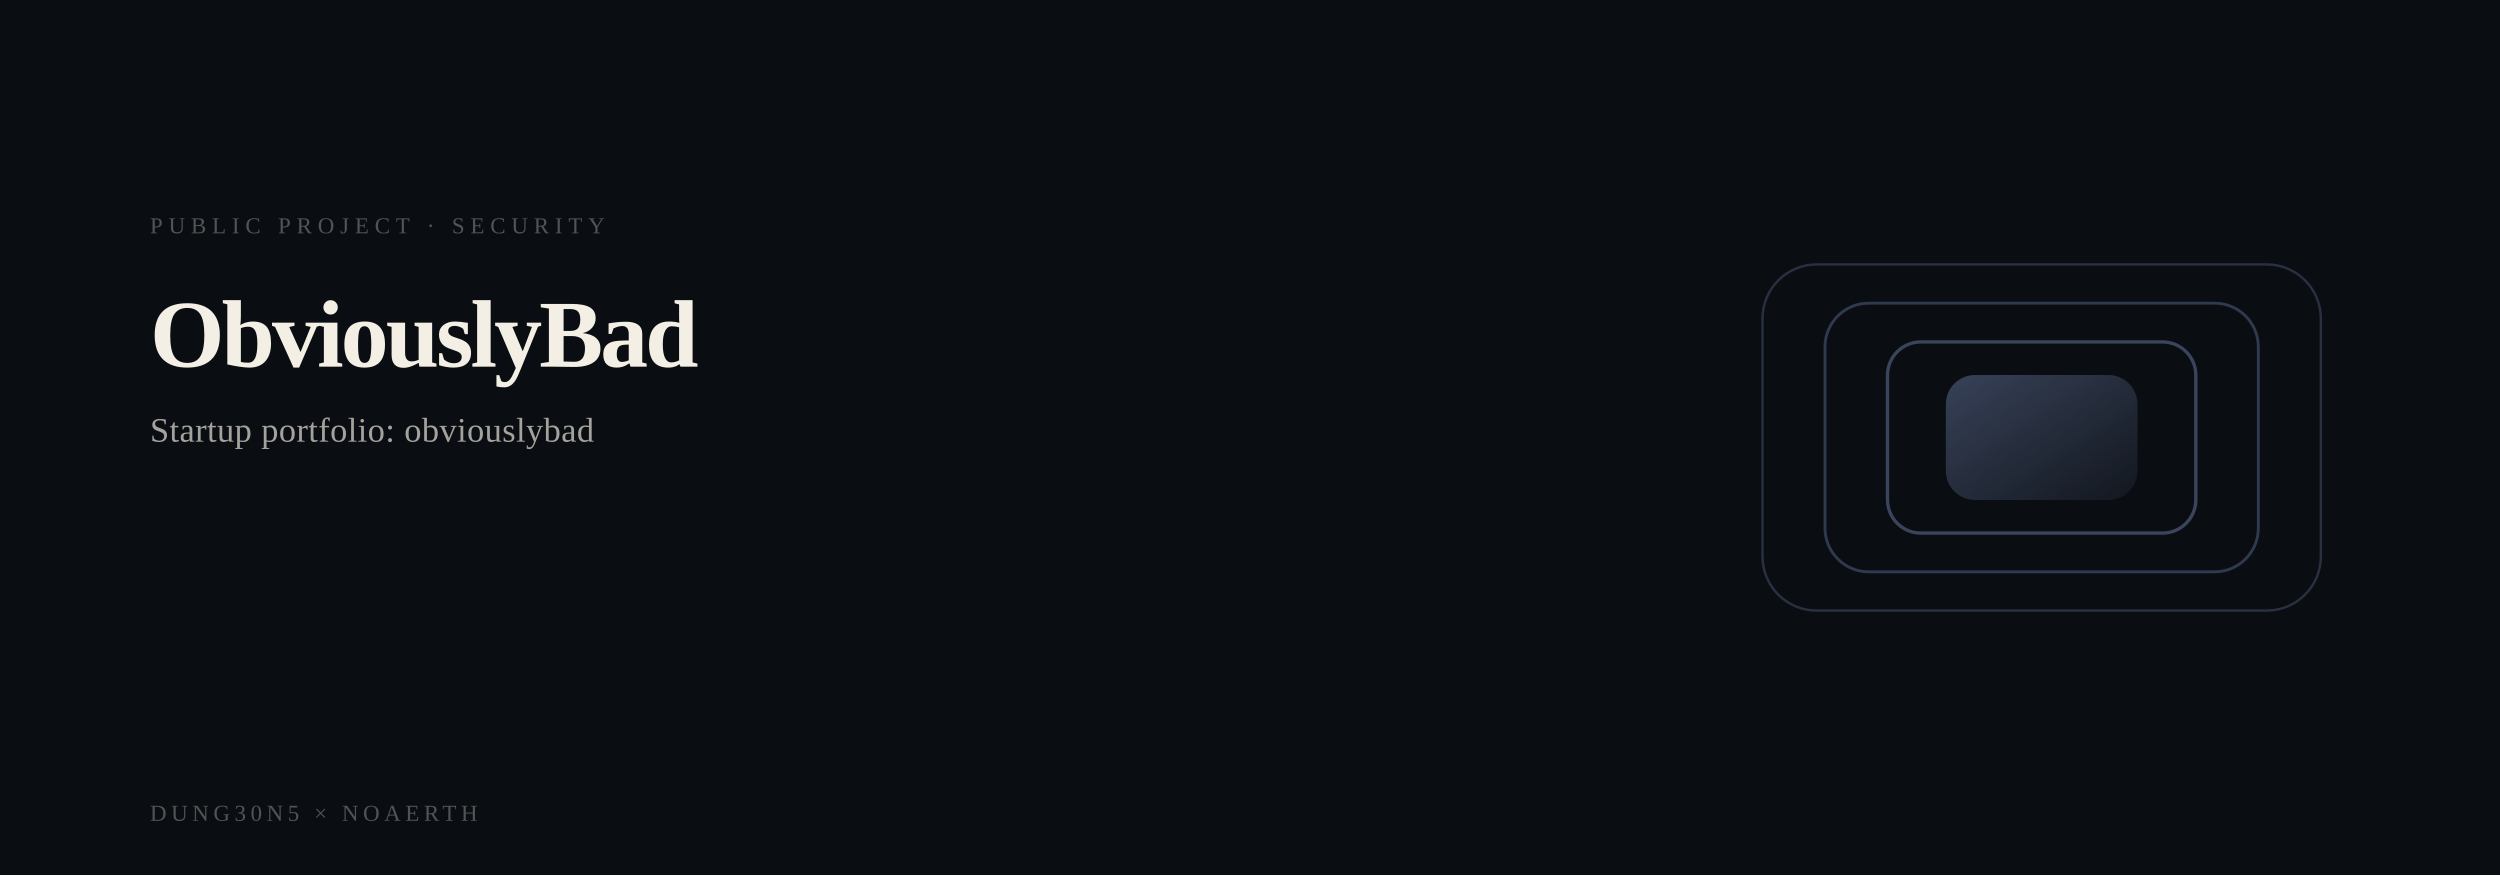
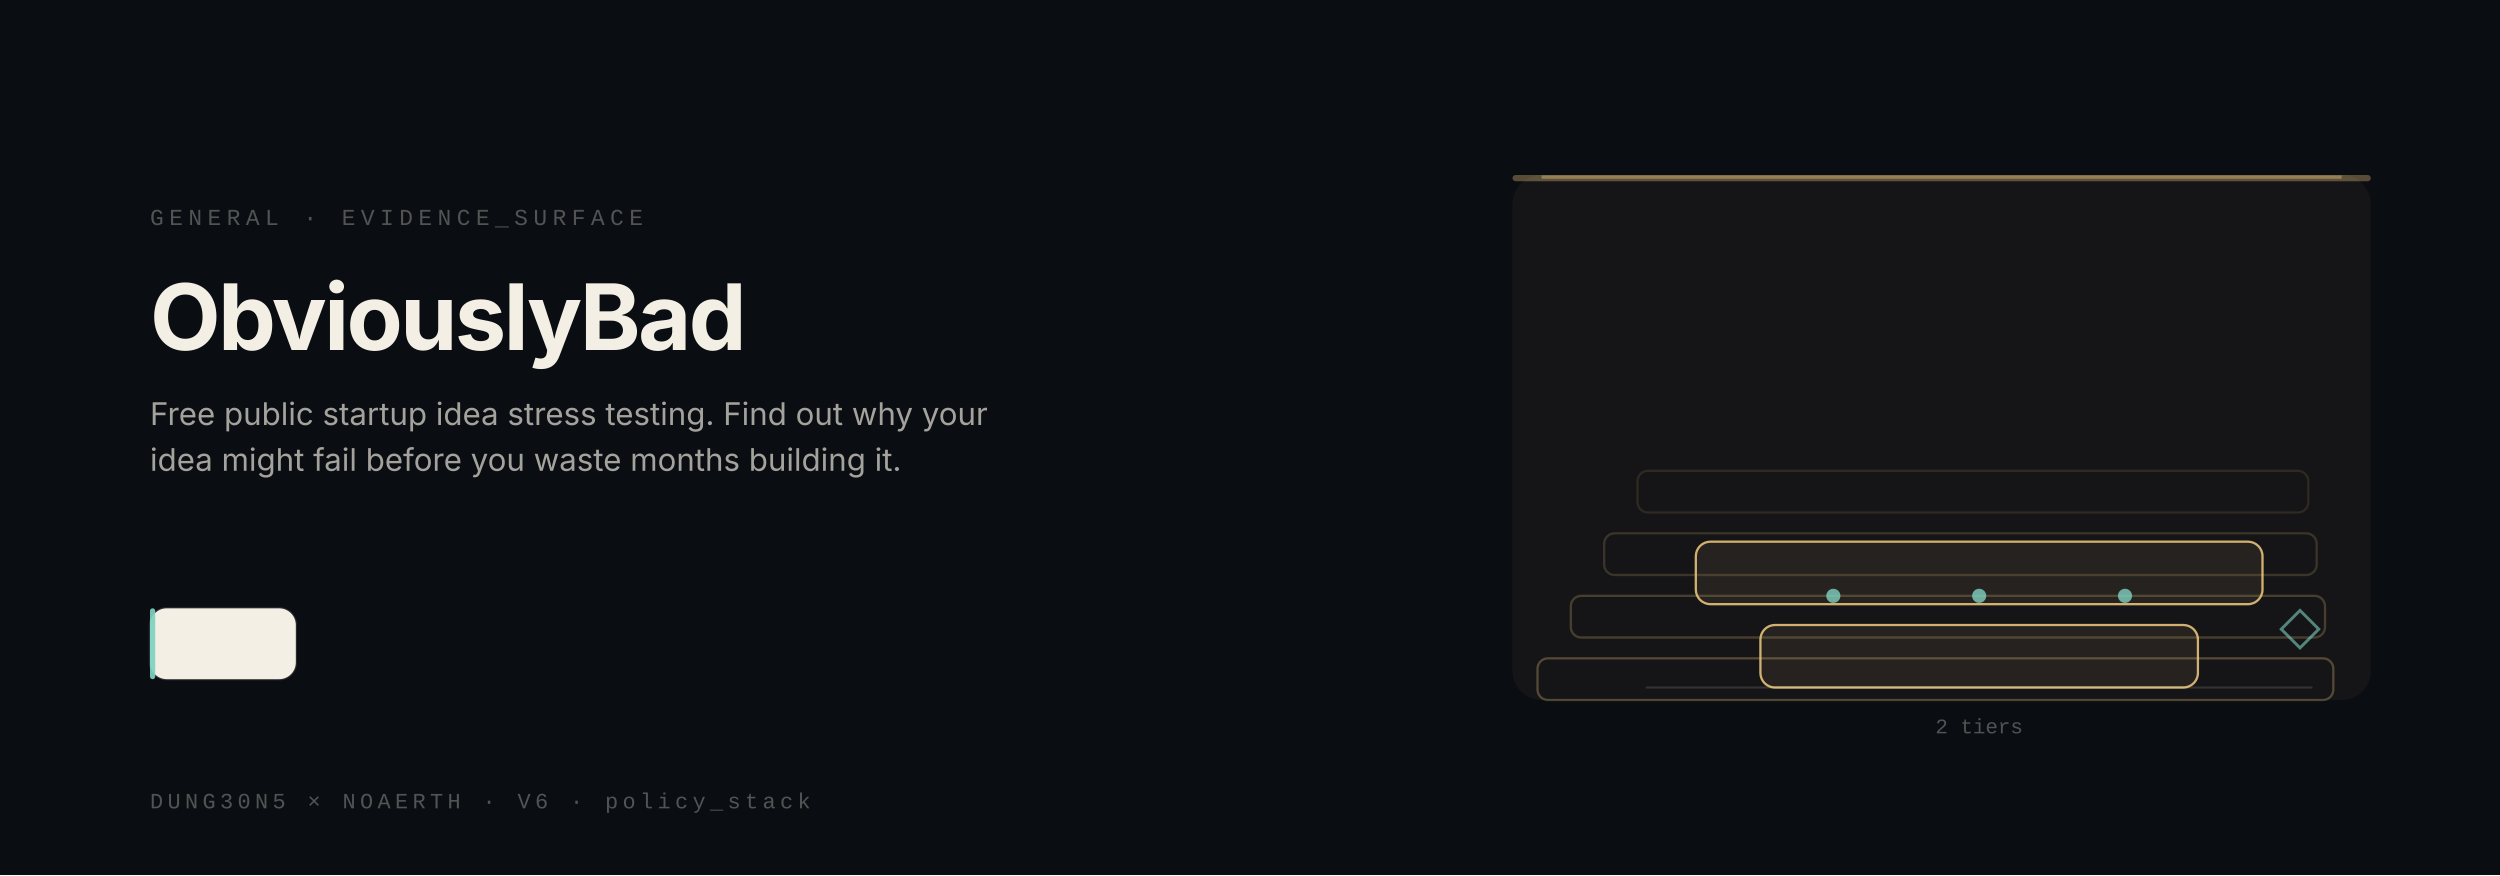
- <svg xmlns="http://www.w3.org/2000/svg" viewBox="0 0 1200 420" width="1200" height="420" role="img" aria-label="ObviouslyBad: nested policy frames with a visible boundary edge. Motion depicts policy surfaces assemble into a readable security posture.">
-   <defs>
-     <linearGradient id="hero-obviouslybad-dark-a" x1="0" y1="0" x2="1" y2="1">
-       <stop offset="0" stop-color="#8fa8e0" stop-opacity="0.85" />
-       <stop offset="1" stop-color="#8fa8e0" stop-opacity="0.15" />
-     </linearGradient>
-   </defs>
+ <svg xmlns="http://www.w3.org/2000/svg" viewBox="0 0 1200 420" width="1200" height="420" role="img" aria-label="ObviouslyBad: claims stack into tiers, and evidence is carried up to be checked">
  <rect width="1200" height="420" fill="#0a0d12" />
-   <rect x="906" y="164.12" width="148" height="91.76" rx="16" fill="none" stroke="#8fa8e0" stroke-width="1.60" opacity="0.36" />
-   <rect x="876" y="145.52" width="208" height="128.96" rx="21" fill="none" stroke="#8fa8e0" stroke-width="1.38" opacity="0.29" />
-   <rect x="846" y="126.92" width="268" height="166.16" rx="26" fill="none" stroke="#8fa8e0" stroke-width="1.16" opacity="0.23" />
-   <rect x="934" y="180" width="92" height="60" rx="14" fill="url(#hero-obviouslybad-dark-a)" opacity="0.40" />
-   <text x="72" y="112" fill="#f4efe44f" font-size="11" letter-spacing="2.8">PUBLIC PROJECT · SECURITY</text>
-   <text x="72" y="176" fill="#f4efe4" font-size="46" font-weight="660" letter-spacing="-1.4">ObviouslyBad</text>
-   <text x="72" y="212" fill="#f4efe4a8" font-size="16.5" letter-spacing="0.2">Startup portfolio: obviouslybad</text>
-   <rect x="72" y="266" width="106" height="40" rx="9" fill="#f4efe4" fill-opacity="0.05" stroke="#f4efe424" stroke-width="1.1" opacity="0">
-     <animate attributeName="opacity" from="0" to="1" dur="0.5s" begin="0.50s" fill="freeze" />
-   </rect>
-   <rect x="72" y="266" width="2.5" height="40" rx="1.2" fill="#8fa8e0" opacity="0">
-     <animate attributeName="opacity" from="0" to="0.9" dur="0.5s" begin="0.50s" fill="freeze" />
-   </rect>
-   <text x="125" y="291" fill="#f4efe4" font-size="11.5" text-anchor="middle" font-family="ui-monospace,SFMono-Regular,Menlo,monospace" opacity="0">policy<animate attributeName="opacity" from="0" to="1" dur="0.5s" begin="0.65s" fill="freeze" />
-   </text>
-   <rect x="194" y="266" width="106" height="40" rx="9" fill="#f4efe4" fill-opacity="0.05" stroke="#f4efe424" stroke-width="1.1" opacity="0">
-     <animate attributeName="opacity" from="0" to="1" dur="0.5s" begin="1.00s" fill="freeze" />
-   </rect>
-   <rect x="194" y="266" width="2.5" height="40" rx="1.2" fill="#8fa8e0" opacity="0">
-     <animate attributeName="opacity" from="0" to="0.9" dur="0.5s" begin="1.00s" fill="freeze" />
-   </rect>
-   <text x="247" y="291" fill="#f4efe4" font-size="11.5" text-anchor="middle" font-family="ui-monospace,SFMono-Regular,Menlo,monospace" opacity="0">control<animate attributeName="opacity" from="0" to="1" dur="0.5s" begin="1.15s" fill="freeze" />
-   </text>
-   <rect x="316" y="266" width="106" height="40" rx="9" fill="#f4efe4" fill-opacity="0.05" stroke="#f4efe424" stroke-width="1.1" opacity="0">
-     <animate attributeName="opacity" from="0" to="1" dur="0.5s" begin="1.50s" fill="freeze" />
-   </rect>
-   <rect x="316" y="266" width="2.5" height="40" rx="1.2" fill="#e7c27a" opacity="0">
-     <animate attributeName="opacity" from="0" to="0.9" dur="0.5s" begin="1.50s" fill="freeze" />
-   </rect>
-   <text x="369" y="291" fill="#f4efe4" font-size="11.5" text-anchor="middle" font-family="ui-monospace,SFMono-Regular,Menlo,monospace" opacity="0">evidence<animate attributeName="opacity" from="0" to="1" dur="0.5s" begin="1.65s" fill="freeze" />
-   </text>
-   <text x="72" y="394" fill="#f4efe44f" font-size="11" letter-spacing="2.2">DUNG30N5 × NOAERTH</text>
+   <text x="72" y="108" font-family="ui-monospace, SFMono-Regular, Menlo, Monaco, Consolas, 'Liberation Mono', monospace" font-size="11" letter-spacing="2.6" fill="#f4efe44f">GENERAL · EVIDENCE_SURFACE</text>
+   <text x="72" y="168" font-family="-apple-system, BlinkMacSystemFont, 'Segoe UI', Inter, Helvetica, Arial, sans-serif" font-size="44" font-weight="660" letter-spacing="-1.2" fill="#f4efe4">ObviouslyBad</text>
+   <text x="72" y="204" font-family="-apple-system, BlinkMacSystemFont, 'Segoe UI', Inter, Helvetica, Arial, sans-serif" font-size="15" fill="#f4efe4a8">Free public startup idea stress testing. Find out why your</text>
+   <text x="72" y="226" font-family="-apple-system, BlinkMacSystemFont, 'Segoe UI', Inter, Helvetica, Arial, sans-serif" font-size="15" fill="#f4efe4a8">idea might fail before you waste months building it.</text>
+   <rect x="72.0" y="292.0" width="70.0" height="34.0" rx="8" fill="#f4efe4" stroke="#f4efe424" stroke-width="1.1" />
+   <rect x="72.0" y="292.0" width="2.5" height="34.0" rx="1.2" fill="#7fd1c1" opacity="0.92" />
+   <text x="107.0" y="314" font-family="ui-monospace, SFMono-Regular, Menlo, Monaco, Consolas, 'Liberation Mono', monospace" font-size="11" fill="#f4efe4" fill-opacity="0.82" text-anchor="middle">general</text>
+   <rect x="726.0" y="84.0" width="412.0" height="252.0" rx="14" fill="#e7c27a" fill-opacity="0.05" />
+   <line x1="740.0" y1="85.0" x2="1124.0" y2="85.0" stroke="#e7c27a" stroke-width="1.6" opacity="0.4" />
+   <rect x="738.0" y="316.0" width="382.0" height="20" rx="5" fill="none" stroke="#e7c27a" stroke-width="1.1" opacity="0.30" />
+   <rect x="754.0" y="286.0" width="362.0" height="20" rx="5" fill="none" stroke="#e7c27a" stroke-width="1.1" opacity="0.24" />
+   <rect x="770.0" y="256.0" width="342.0" height="20" rx="5" fill="none" stroke="#e7c27a" stroke-width="1.1" opacity="0.18" />
+   <rect x="786.0" y="226.0" width="322.0" height="20" rx="5" fill="none" stroke="#e7c27a" stroke-width="1.1" opacity="0.12" />
+   <rect x="726.0" y="84.0" width="412.0" height="3" rx="1.5" fill="#e7c27a" opacity="0.35" />
+   <path d="M1095.0 302.0 l9 -9 l9 9 l-9 9 z" fill="none" stroke="#7fd1c1" stroke-width="1.4" opacity="0.6" />
+   <rect x="845.0" y="300.0" width="210.0" height="30" rx="7" fill="#e7c27a" fill-opacity="0.09" stroke="#e7c27a" stroke-width="1.1" opacity="0.9" />
+   <rect x="814.0" y="260.0" width="272.0" height="30" rx="7" fill="#e7c27a" fill-opacity="0.09" stroke="#e7c27a" stroke-width="1.1" opacity="0.9" />
+   <circle cx="880" cy="286" r="3.4" fill="#7fd1c1" opacity="0.8" />
+   <circle cx="950" cy="286" r="3.4" fill="#7fd1c1" opacity="0.8" />
+   <circle cx="1020" cy="286" r="3.4" fill="#7fd1c1" opacity="0.8" />
+   <line x1="790" y1="330" x2="1110" y2="330" stroke="#f4efe424" stroke-width="1" />
+   <text x="950" y="352" font-family="ui-monospace, SFMono-Regular, Menlo, Monaco, Consolas, 'Liberation Mono', monospace" font-size="10" fill="#f4efe44f" text-anchor="middle">2 tiers</text>
+   <text x="72" y="388" font-family="ui-monospace, SFMono-Regular, Menlo, Monaco, Consolas, 'Liberation Mono', monospace" font-size="10.5" letter-spacing="2.1" fill="#f4efe44f">DUNG30N5 × NOAERTH · V6 · policy_stack</text>
</svg>
